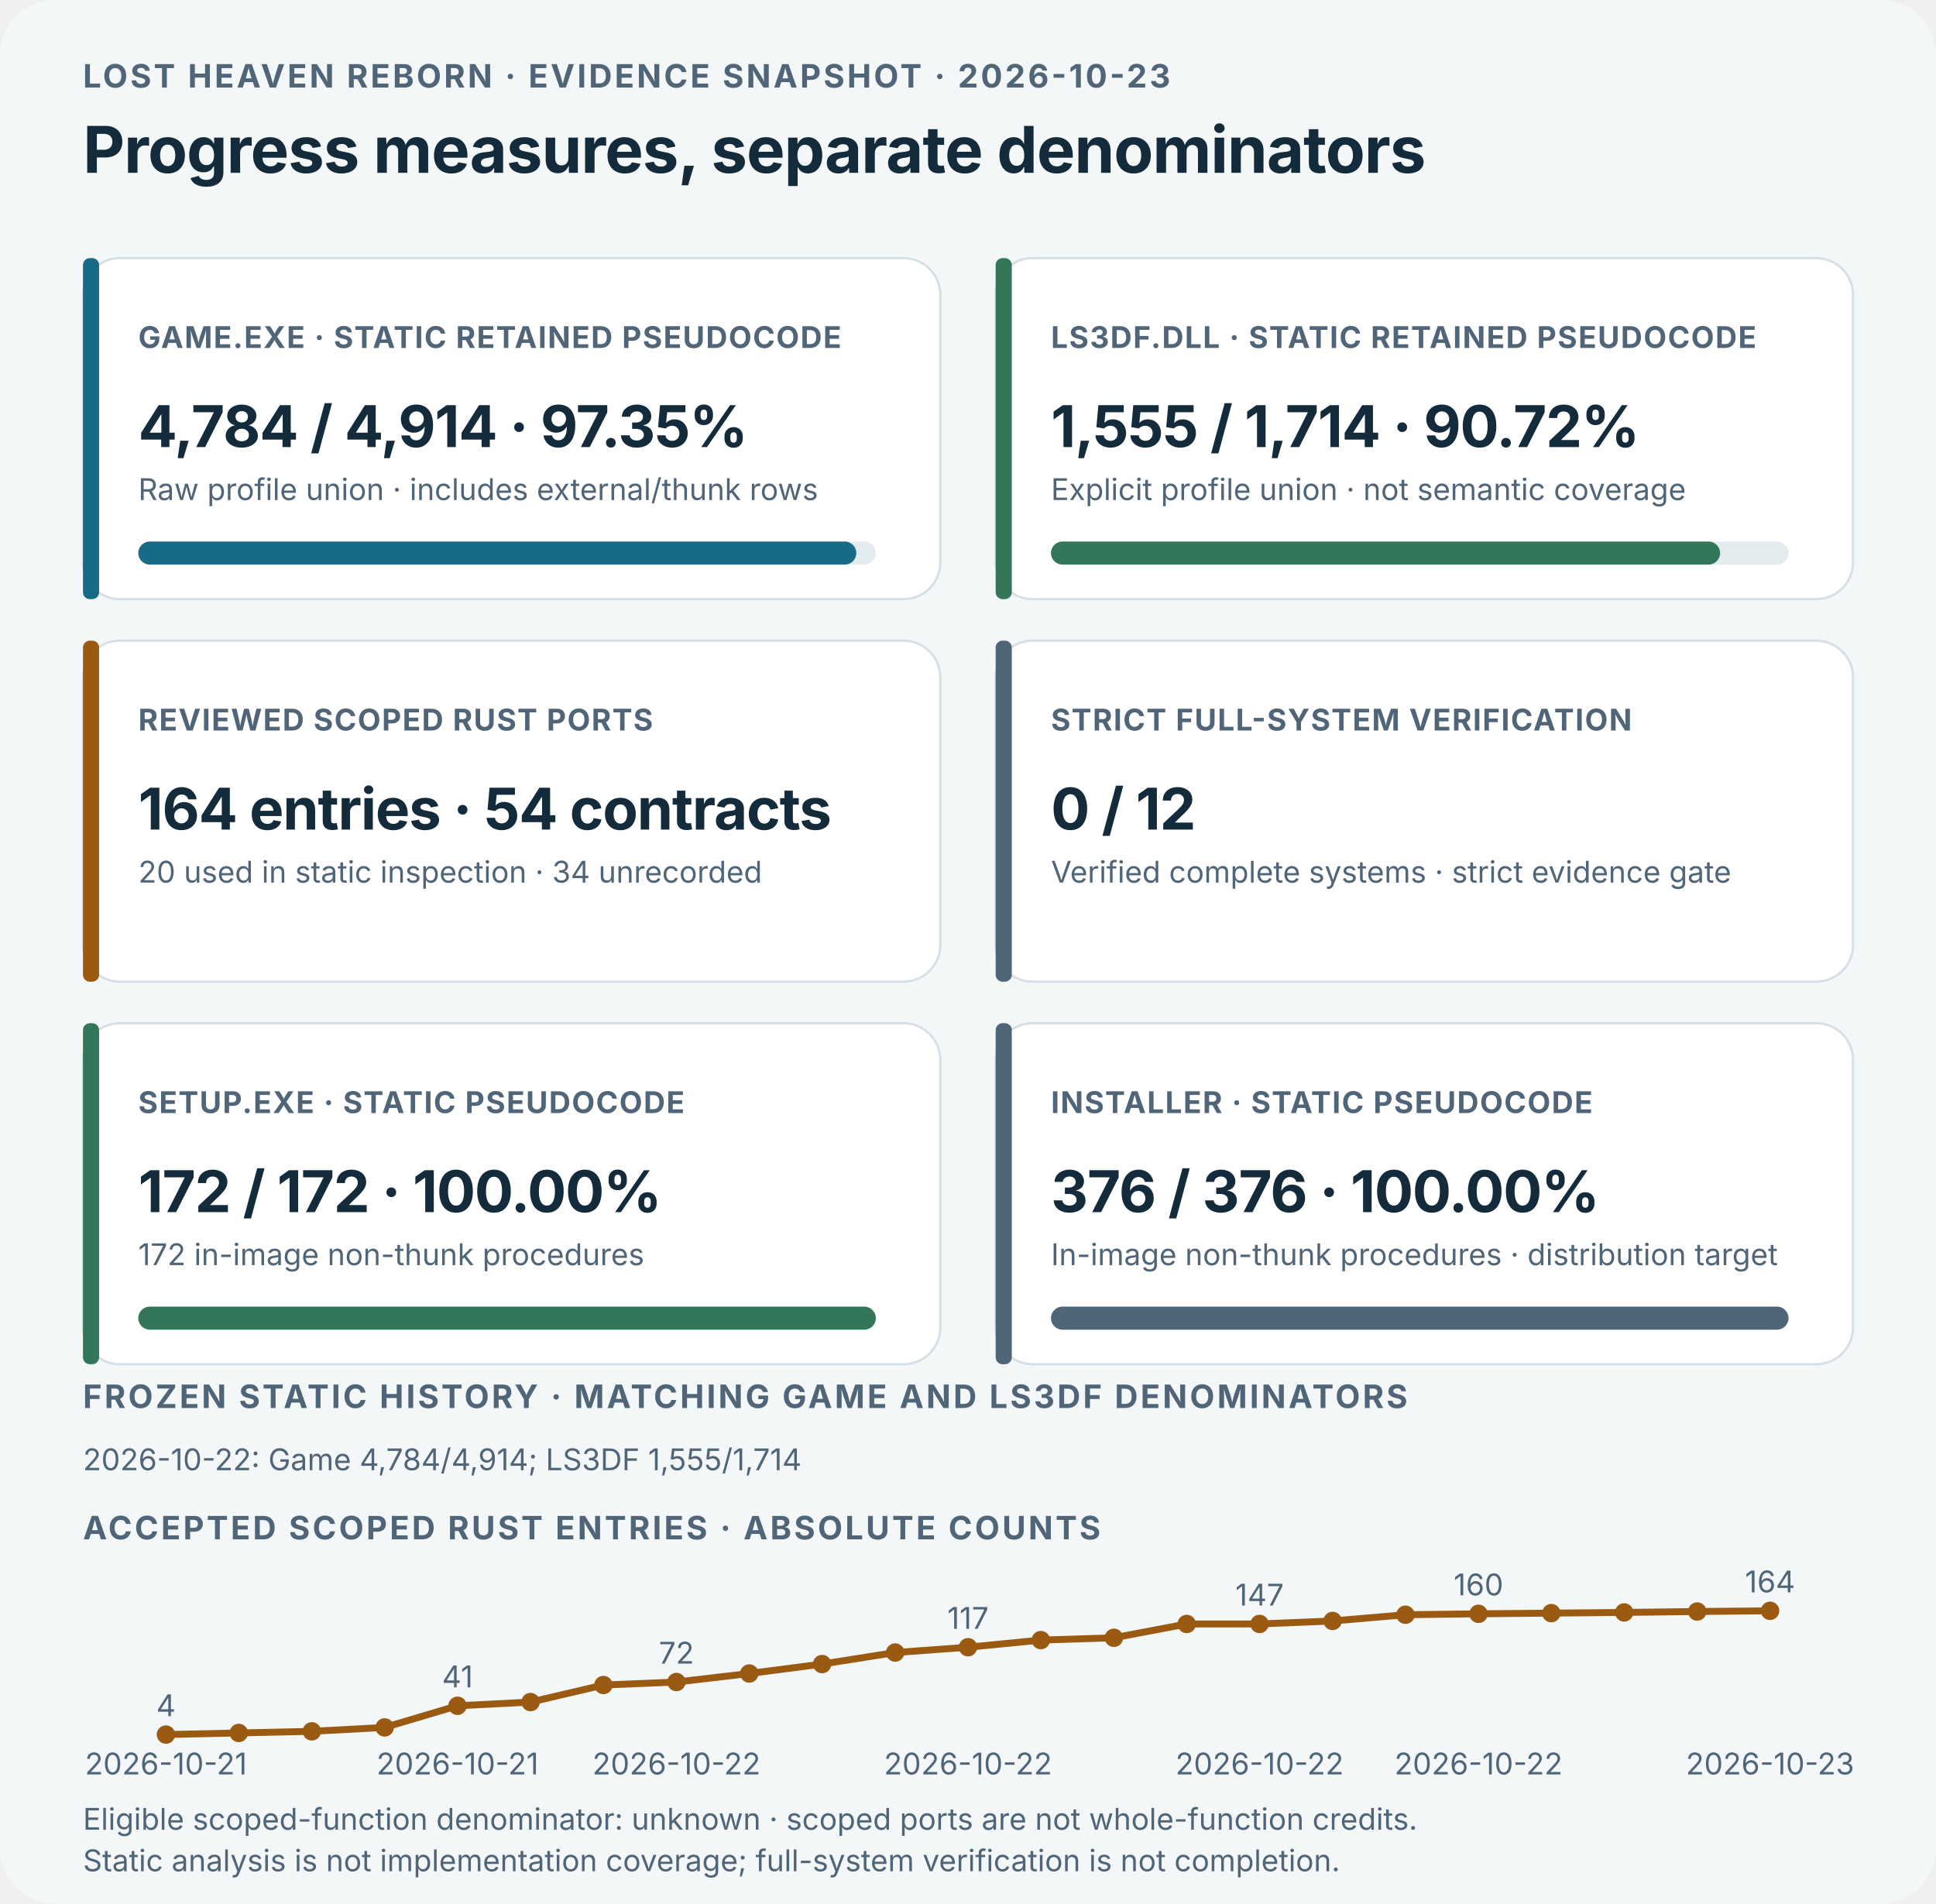
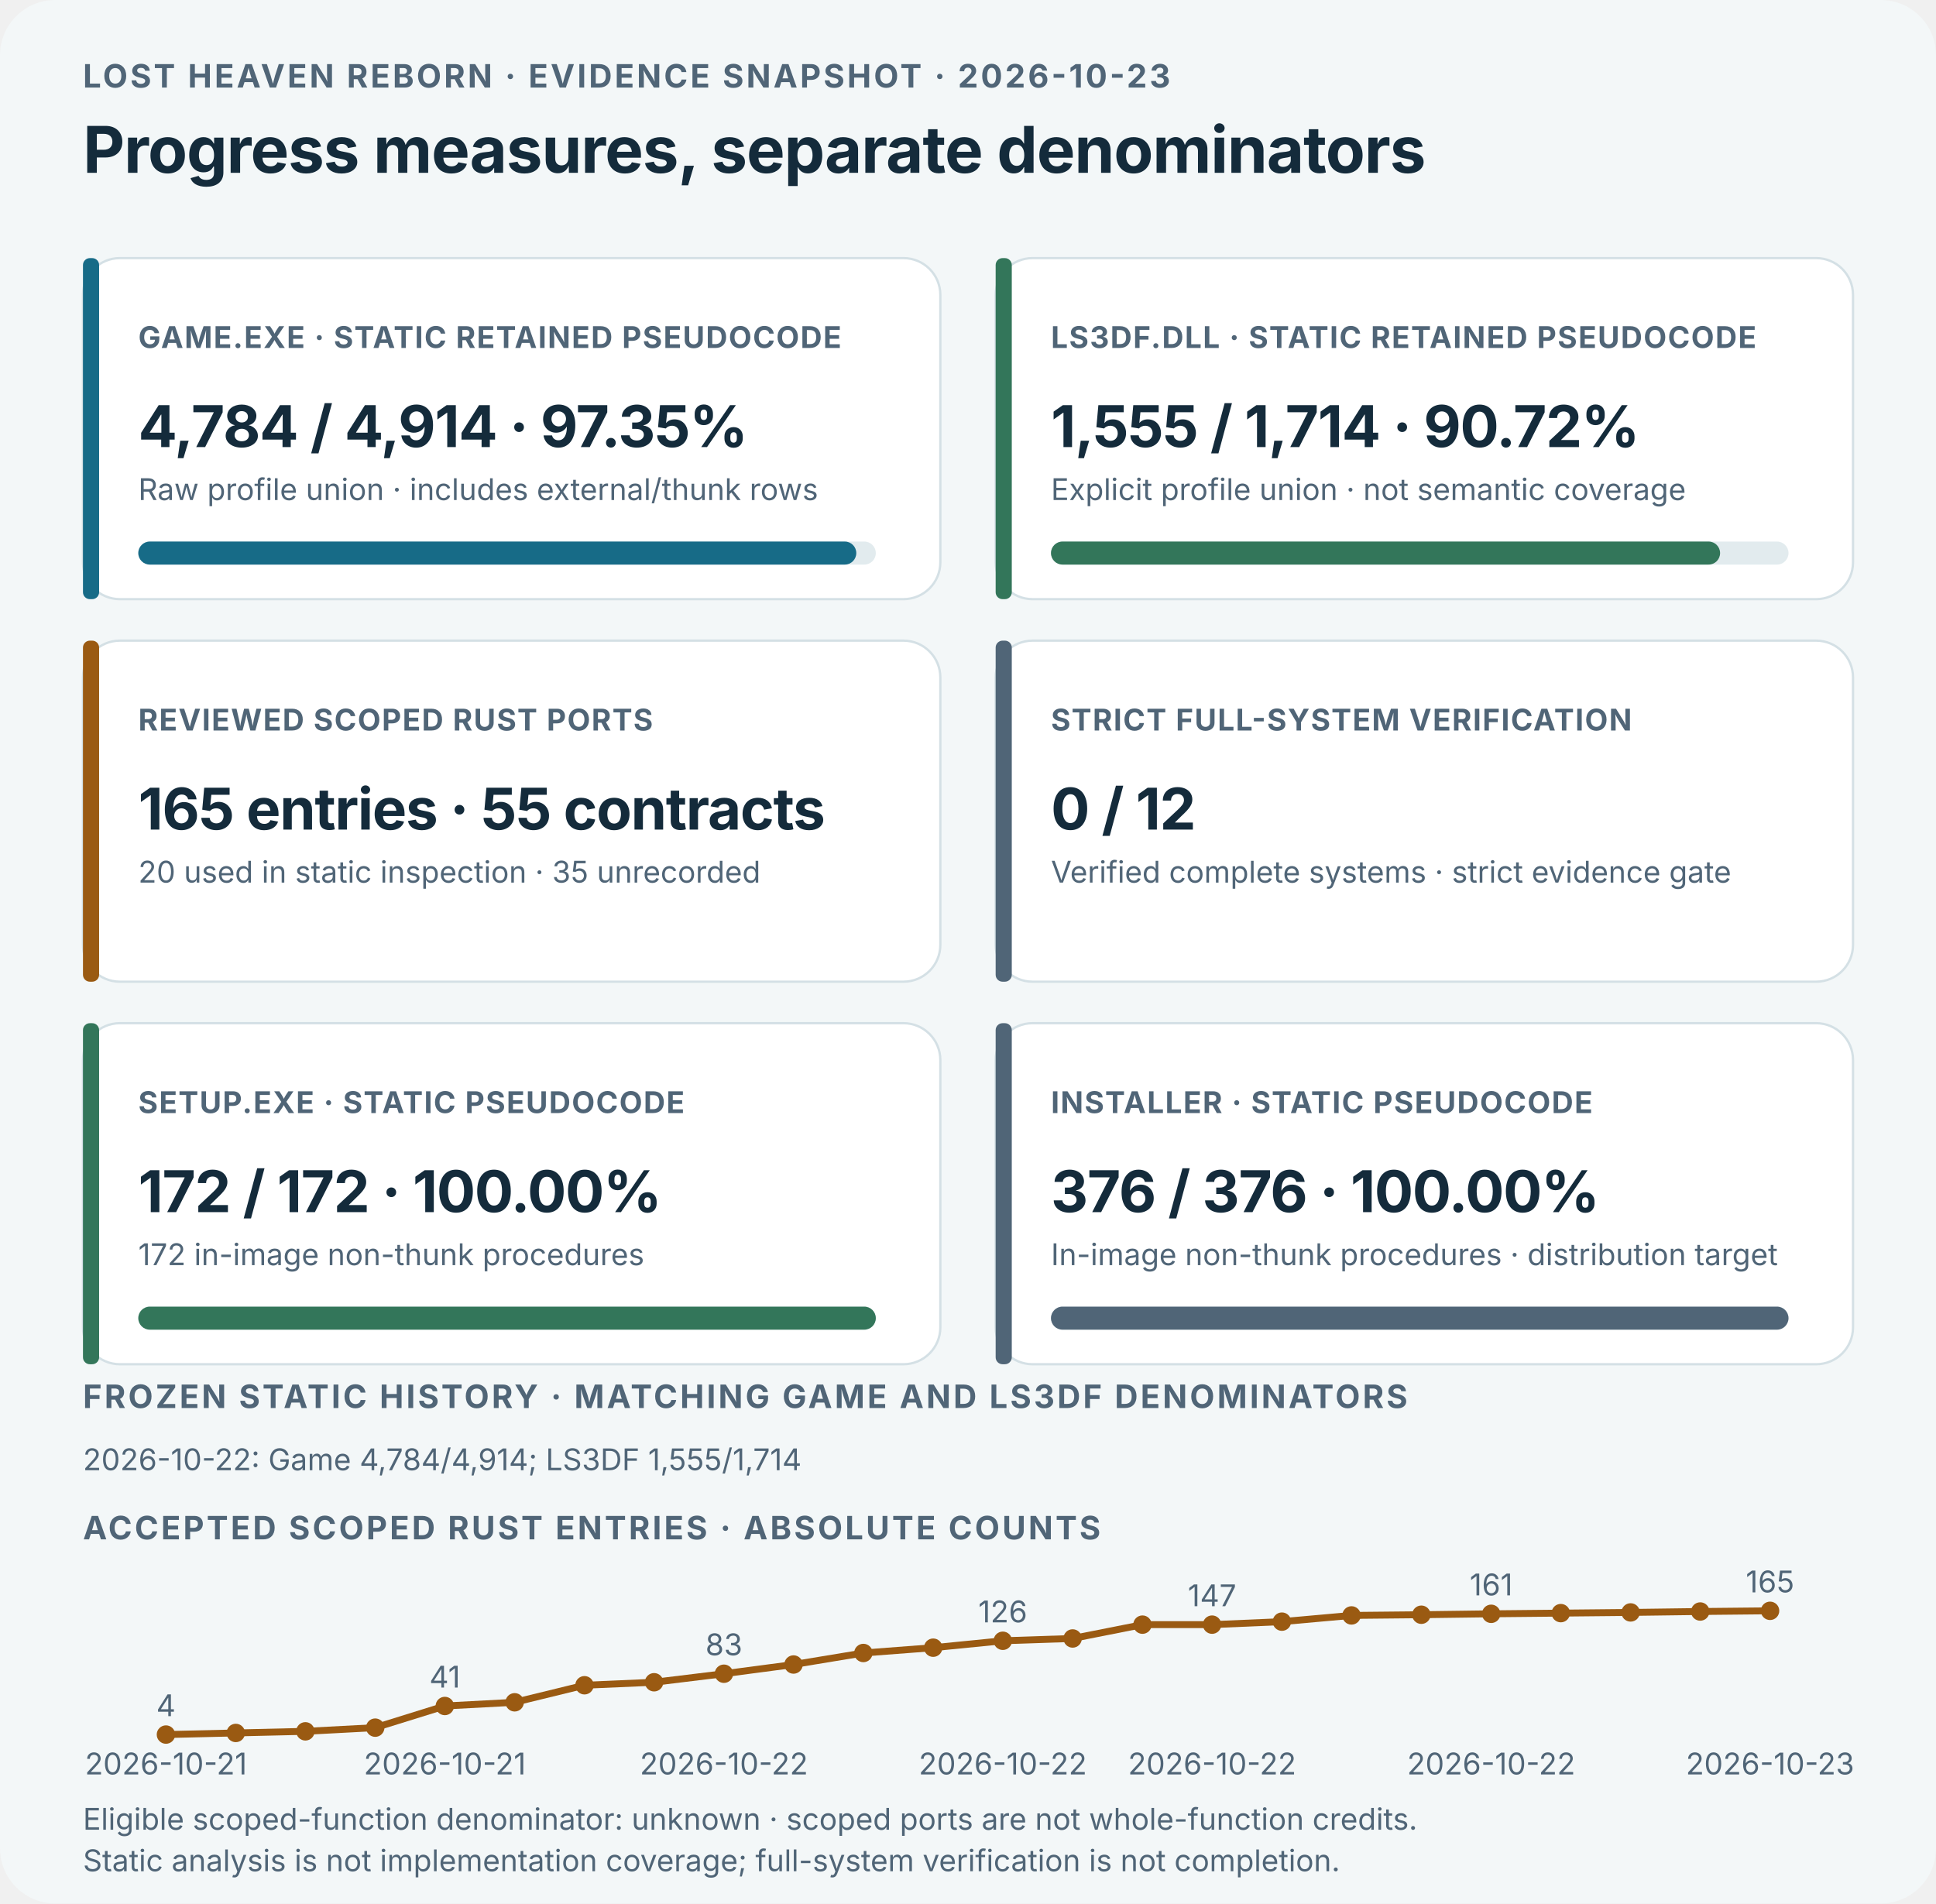
<svg xmlns="http://www.w3.org/2000/svg" viewBox="0 0 840 826" role="img" aria-labelledby="dashboard-title dashboard-desc">
  <style>text{font-family:Inter,ui-sans-serif,system-ui,-apple-system,"Segoe UI",sans-serif;fill:#142b3b}.kicker{font-size:14px;font-weight:700;letter-spacing:1.1px;fill:#506577}.title{font-size:28px;font-weight:750;letter-spacing:-.35px}.label{font-size:13px;font-weight:750;letter-spacing:.5px;fill:#506577}.value{font-size:25px;font-weight:750;letter-spacing:-.4px}.detail,.history{font-size:13px;fill:#506577}.dark-bg{display:none}@media(prefers-color-scheme:dark){.light-bg{display:none}.dark-bg{display:inline}text{fill:#edf4f6}.kicker,.label,.detail,.history{fill:#b3c5ce}.card-bg{fill:#172b39;stroke:#3b5361}.bar-track{fill:#314957}}</style>
  <rect class="light-bg" width="840" height="826" rx="24" fill="#f3f7f8" />
  <rect class="dark-bg" width="840" height="826" rx="24" fill="#0d1b25" />
  <text x="36" y="38" class="kicker">LOST HEAVEN REBORN · EVIDENCE SNAPSHOT · 2026-10-23</text>
  <text x="36" y="75" class="title">Progress measures, separate denominators</text>
  <g>
    <rect class="card-bg" x="36" y="112" width="372" height="148" rx="16" fill="#ffffff" stroke="#d4e0e5" />
    <rect x="36" y="112" width="7" height="148" rx="3" fill="#176b87" />
    <text x="60" y="151" class="label">GAME.EXE · STATIC RETAINED PSEUDOCODE</text>
    <text x="60" y="194" class="value">4,784 / 4,914 · 97.35%</text>
    <text x="60" y="217" class="detail">Raw profile union · includes external/thunk rows</text>
    <rect class="bar-track" x="60" y="235" width="320" height="10" rx="5" fill="#e2ebee" />
    <rect x="60" y="235" width="311.53" height="10" rx="5" fill="#176b87" />
  </g>
  <g>
    <rect class="card-bg" x="432" y="112" width="372" height="148" rx="16" fill="#ffffff" stroke="#d4e0e5" />
    <rect x="432" y="112" width="7" height="148" rx="3" fill="#33765a" />
    <text x="456" y="151" class="label">LS3DF.DLL · STATIC RETAINED PSEUDOCODE</text>
    <text x="456" y="194" class="value">1,555 / 1,714 · 90.72%</text>
    <text x="456" y="217" class="detail">Explicit profile union · not semantic coverage</text>
    <rect class="bar-track" x="456" y="235" width="320" height="10" rx="5" fill="#e2ebee" />
    <rect x="456" y="235" width="290.32" height="10" rx="5" fill="#33765a" />
  </g>
  <g>
    <rect class="card-bg" x="36" y="278" width="372" height="148" rx="16" fill="#ffffff" stroke="#d4e0e5" />
    <rect x="36" y="278" width="7" height="148" rx="3" fill="#9a5a12" />
    <text x="60" y="317" class="label">REVIEWED SCOPED RUST PORTS</text>
-     <text x="60" y="360" class="value">164 entries · 54 contracts</text>
-     <text x="60" y="383" class="detail">20 used in static inspection · 34 unrecorded</text>
+     <text x="60" y="360" class="value">165 entries · 55 contracts</text>
+     <text x="60" y="383" class="detail">20 used in static inspection · 35 unrecorded</text>
  </g>
  <g>
    <rect class="card-bg" x="432" y="278" width="372" height="148" rx="16" fill="#ffffff" stroke="#d4e0e5" />
    <rect x="432" y="278" width="7" height="148" rx="3" fill="#506577" />
    <text x="456" y="317" class="label">STRICT FULL-SYSTEM VERIFICATION</text>
    <text x="456" y="360" class="value">0 / 12</text>
    <text x="456" y="383" class="detail">Verified complete systems · strict evidence gate</text>
  </g>
  <g>
    <rect class="card-bg" x="36" y="444" width="372" height="148" rx="16" fill="#ffffff" stroke="#d4e0e5" />
    <rect x="36" y="444" width="7" height="148" rx="3" fill="#33765a" />
    <text x="60" y="483" class="label">SETUP.EXE · STATIC PSEUDOCODE</text>
    <text x="60" y="526" class="value">172 / 172 · 100.00%</text>
    <text x="60" y="549" class="detail">172 in-image non-thunk procedures</text>
    <rect class="bar-track" x="60" y="567" width="320" height="10" rx="5" fill="#e2ebee" />
    <rect x="60" y="567" width="320.00" height="10" rx="5" fill="#33765a" />
  </g>
  <g>
    <rect class="card-bg" x="432" y="444" width="372" height="148" rx="16" fill="#ffffff" stroke="#d4e0e5" />
    <rect x="432" y="444" width="7" height="148" rx="3" fill="#506577" />
    <text x="456" y="483" class="label">INSTALLER · STATIC PSEUDOCODE</text>
    <text x="456" y="526" class="value">376 / 376 · 100.00%</text>
    <text x="456" y="549" class="detail">In-image non-thunk procedures · distribution target</text>
    <rect class="bar-track" x="456" y="567" width="320" height="10" rx="5" fill="#e2ebee" />
    <rect x="456" y="567" width="320.00" height="10" rx="5" fill="#506577" />
  </g>
  <text x="36" y="611" class="kicker">FROZEN STATIC HISTORY · MATCHING GAME AND LS3DF DENOMINATORS</text>
  <text x="36" y="638" class="history">2026-10-22: Game 4,784/4,914; LS3DF 1,555/1,714</text>
  <text x="36" y="668" class="kicker">ACCEPTED SCOPED RUST ENTRIES · ABSOLUTE COUNTS</text>
-   <polyline points="72.0,752.7 103.6,752.0 135.3,751.3 166.9,749.6 198.5,740.2 230.2,738.6 261.8,731.2 293.5,729.9 325.1,726.2 356.7,722.1 388.4,717.1 420.0,714.8 451.6,711.7 483.3,710.7 514.9,704.7 546.5,704.7 578.2,703.4 609.8,700.7 641.5,700.3 673.1,700.0 704.7,699.7 736.4,699.3 768.0,699.0" fill="none" stroke="#9a5a12" stroke-width="3" stroke-linecap="round" stroke-linejoin="round" />
+   <polyline points="72.0,752.7 102.3,752.0 132.5,751.3 162.8,749.7 193.0,740.3 223.3,738.7 253.6,731.3 283.8,730.0 314.1,726.3 344.3,722.3 374.6,717.3 404.9,715.0 435.1,712.0 465.4,711.0 495.7,705.0 525.9,705.0 556.2,703.7 586.4,701.0 616.7,700.7 647.0,700.3 677.2,700.0 707.5,699.7 737.7,699.3 768.0,699.0" fill="none" stroke="#9a5a12" stroke-width="3" stroke-linecap="round" stroke-linejoin="round" />
  <circle cx="72.0" cy="752.7" r="4" fill="#9a5a12" />
  <text x="72.0" y="744.7" text-anchor="middle" class="history">4</text>
  <text x="72.0" y="770" text-anchor="middle" class="history">2026-10-21</text>
-   <circle cx="103.6" cy="752.0" r="4" fill="#9a5a12" />
-   <circle cx="135.3" cy="751.3" r="4" fill="#9a5a12" />
-   <circle cx="166.9" cy="749.6" r="4" fill="#9a5a12" />
-   <circle cx="198.5" cy="740.2" r="4" fill="#9a5a12" />
-   <text x="198.5" y="732.2" text-anchor="middle" class="history">41</text>
-   <text x="198.5" y="770" text-anchor="middle" class="history">2026-10-21</text>
-   <circle cx="230.2" cy="738.6" r="4" fill="#9a5a12" />
-   <circle cx="261.8" cy="731.2" r="4" fill="#9a5a12" />
-   <circle cx="293.5" cy="729.9" r="4" fill="#9a5a12" />
-   <text x="293.5" y="721.9" text-anchor="middle" class="history">72</text>
-   <text x="293.5" y="770" text-anchor="middle" class="history">2026-10-22</text>
-   <circle cx="325.1" cy="726.2" r="4" fill="#9a5a12" />
-   <circle cx="356.7" cy="722.1" r="4" fill="#9a5a12" />
-   <circle cx="388.4" cy="717.1" r="4" fill="#9a5a12" />
-   <circle cx="420.0" cy="714.8" r="4" fill="#9a5a12" />
-   <text x="420.0" y="706.8" text-anchor="middle" class="history">117</text>
-   <text x="420.0" y="770" text-anchor="middle" class="history">2026-10-22</text>
-   <circle cx="451.6" cy="711.7" r="4" fill="#9a5a12" />
-   <circle cx="483.3" cy="710.7" r="4" fill="#9a5a12" />
-   <circle cx="514.9" cy="704.7" r="4" fill="#9a5a12" />
-   <circle cx="546.5" cy="704.7" r="4" fill="#9a5a12" />
-   <text x="546.5" y="696.7" text-anchor="middle" class="history">147</text>
-   <text x="546.5" y="770" text-anchor="middle" class="history">2026-10-22</text>
-   <circle cx="578.2" cy="703.4" r="4" fill="#9a5a12" />
-   <circle cx="609.8" cy="700.7" r="4" fill="#9a5a12" />
-   <circle cx="641.5" cy="700.3" r="4" fill="#9a5a12" />
-   <text x="641.5" y="692.3" text-anchor="middle" class="history">160</text>
-   <text x="641.5" y="770" text-anchor="middle" class="history">2026-10-22</text>
-   <circle cx="673.1" cy="700.0" r="4" fill="#9a5a12" />
-   <circle cx="704.7" cy="699.7" r="4" fill="#9a5a12" />
-   <circle cx="736.4" cy="699.3" r="4" fill="#9a5a12" />
+   <circle cx="102.3" cy="752.0" r="4" fill="#9a5a12" />
+   <circle cx="132.5" cy="751.3" r="4" fill="#9a5a12" />
+   <circle cx="162.8" cy="749.7" r="4" fill="#9a5a12" />
+   <circle cx="193.0" cy="740.3" r="4" fill="#9a5a12" />
+   <text x="193.0" y="732.3" text-anchor="middle" class="history">41</text>
+   <text x="193.0" y="770" text-anchor="middle" class="history">2026-10-21</text>
+   <circle cx="223.3" cy="738.7" r="4" fill="#9a5a12" />
+   <circle cx="253.6" cy="731.3" r="4" fill="#9a5a12" />
+   <circle cx="283.8" cy="730.0" r="4" fill="#9a5a12" />
+   <circle cx="314.1" cy="726.3" r="4" fill="#9a5a12" />
+   <text x="314.1" y="718.3" text-anchor="middle" class="history">83</text>
+   <text x="314.1" y="770" text-anchor="middle" class="history">2026-10-22</text>
+   <circle cx="344.3" cy="722.3" r="4" fill="#9a5a12" />
+   <circle cx="374.6" cy="717.3" r="4" fill="#9a5a12" />
+   <circle cx="404.9" cy="715.0" r="4" fill="#9a5a12" />
+   <circle cx="435.1" cy="712.0" r="4" fill="#9a5a12" />
+   <text x="435.1" y="704.0" text-anchor="middle" class="history">126</text>
+   <text x="435.1" y="770" text-anchor="middle" class="history">2026-10-22</text>
+   <circle cx="465.4" cy="711.0" r="4" fill="#9a5a12" />
+   <circle cx="495.7" cy="705.0" r="4" fill="#9a5a12" />
+   <circle cx="525.9" cy="705.0" r="4" fill="#9a5a12" />
+   <text x="525.9" y="697.0" text-anchor="middle" class="history">147</text>
+   <text x="525.9" y="770" text-anchor="middle" class="history">2026-10-22</text>
+   <circle cx="556.2" cy="703.7" r="4" fill="#9a5a12" />
+   <circle cx="586.4" cy="701.0" r="4" fill="#9a5a12" />
+   <circle cx="616.7" cy="700.7" r="4" fill="#9a5a12" />
+   <circle cx="647.0" cy="700.3" r="4" fill="#9a5a12" />
+   <text x="647.0" y="692.3" text-anchor="middle" class="history">161</text>
+   <text x="647.0" y="770" text-anchor="middle" class="history">2026-10-22</text>
+   <circle cx="677.2" cy="700.0" r="4" fill="#9a5a12" />
+   <circle cx="707.5" cy="699.7" r="4" fill="#9a5a12" />
+   <circle cx="737.7" cy="699.3" r="4" fill="#9a5a12" />
  <circle cx="768.0" cy="699.0" r="4" fill="#9a5a12" />
-   <text x="768.0" y="691.0" text-anchor="middle" class="history">164</text>
+   <text x="768.0" y="691.0" text-anchor="middle" class="history">165</text>
  <text x="768.0" y="770" text-anchor="middle" class="history">2026-10-23</text>
  <text x="36" y="794" class="detail">Eligible scoped-function denominator: unknown · scoped ports are not whole-function credits.</text>
  <text x="36" y="812" class="detail">Static analysis is not implementation coverage; full-system verification is not completion.</text>
</svg>
